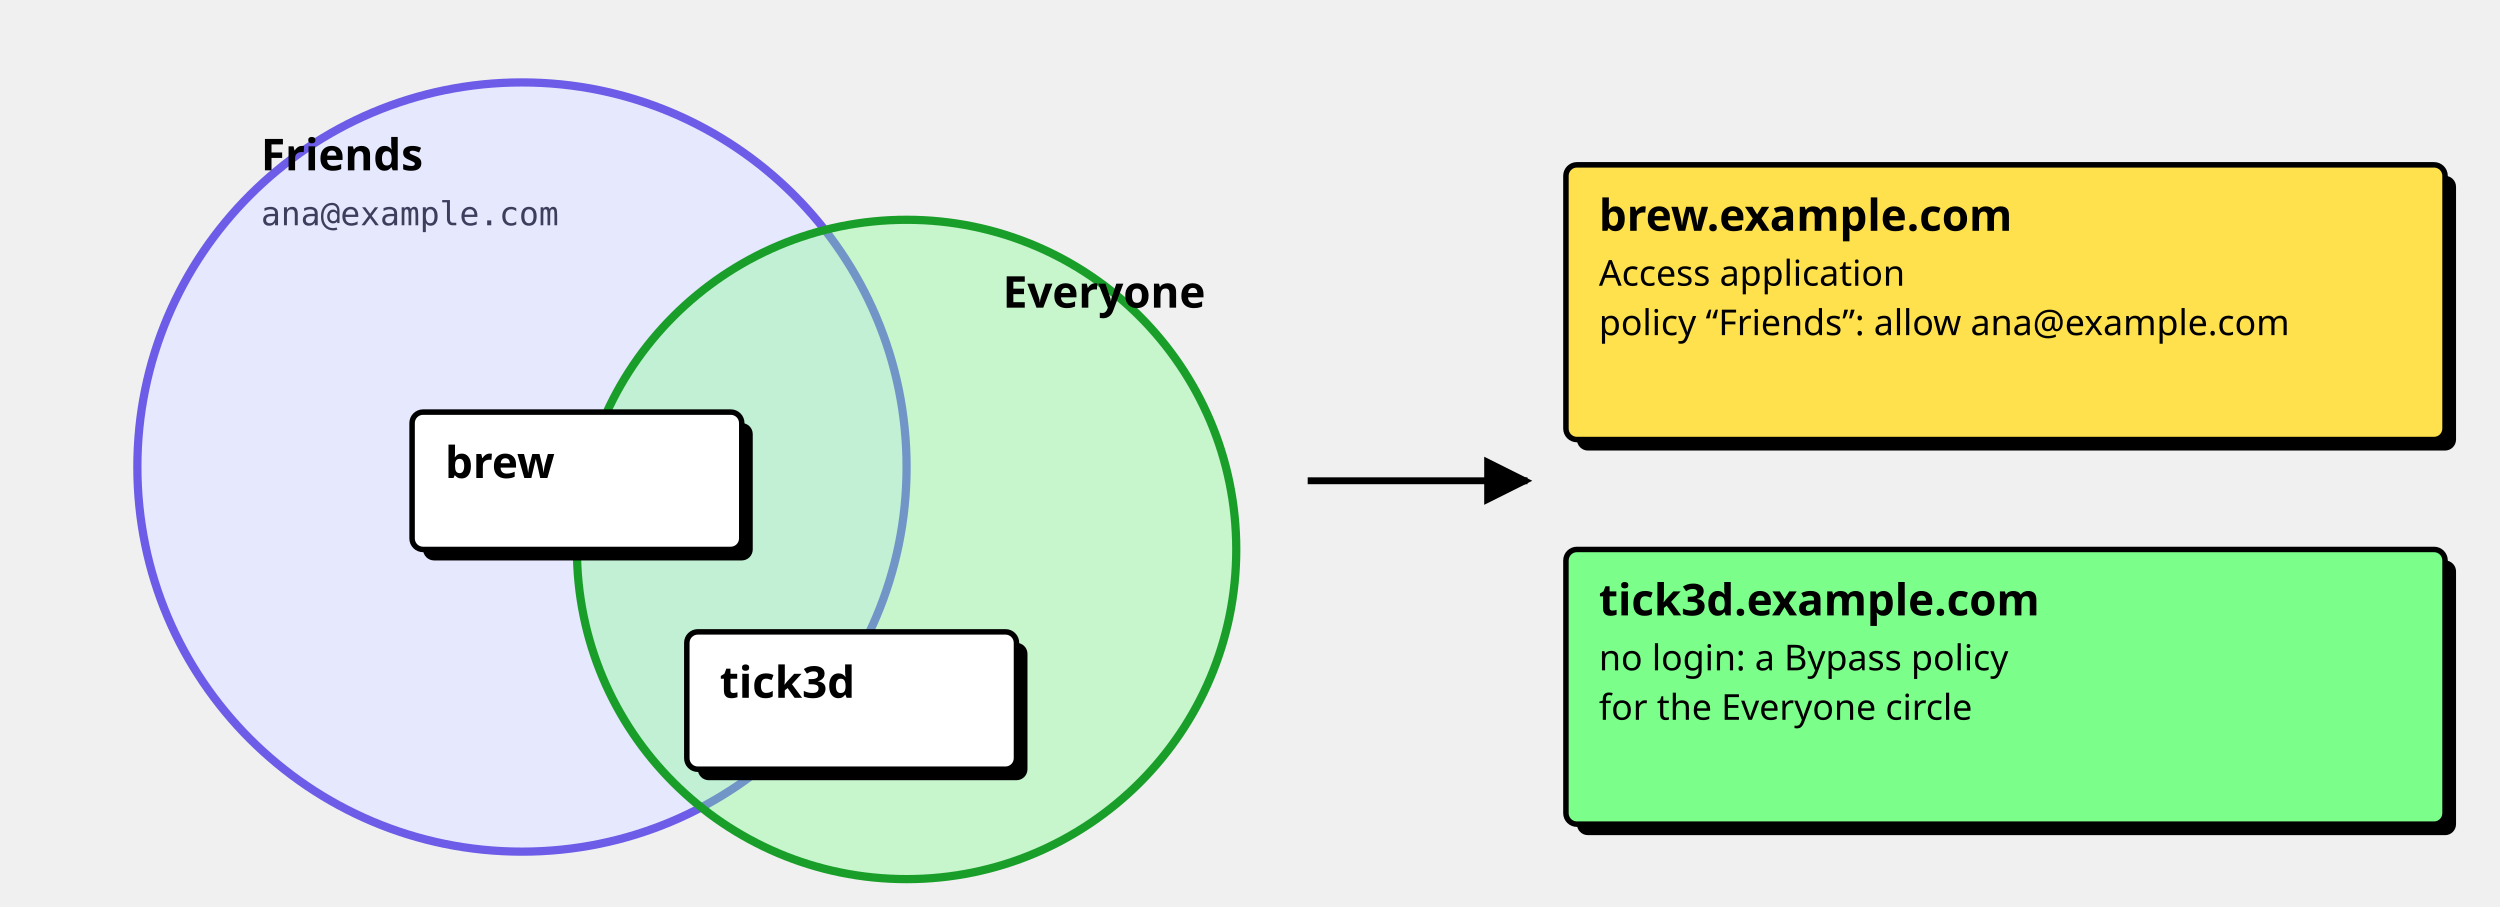
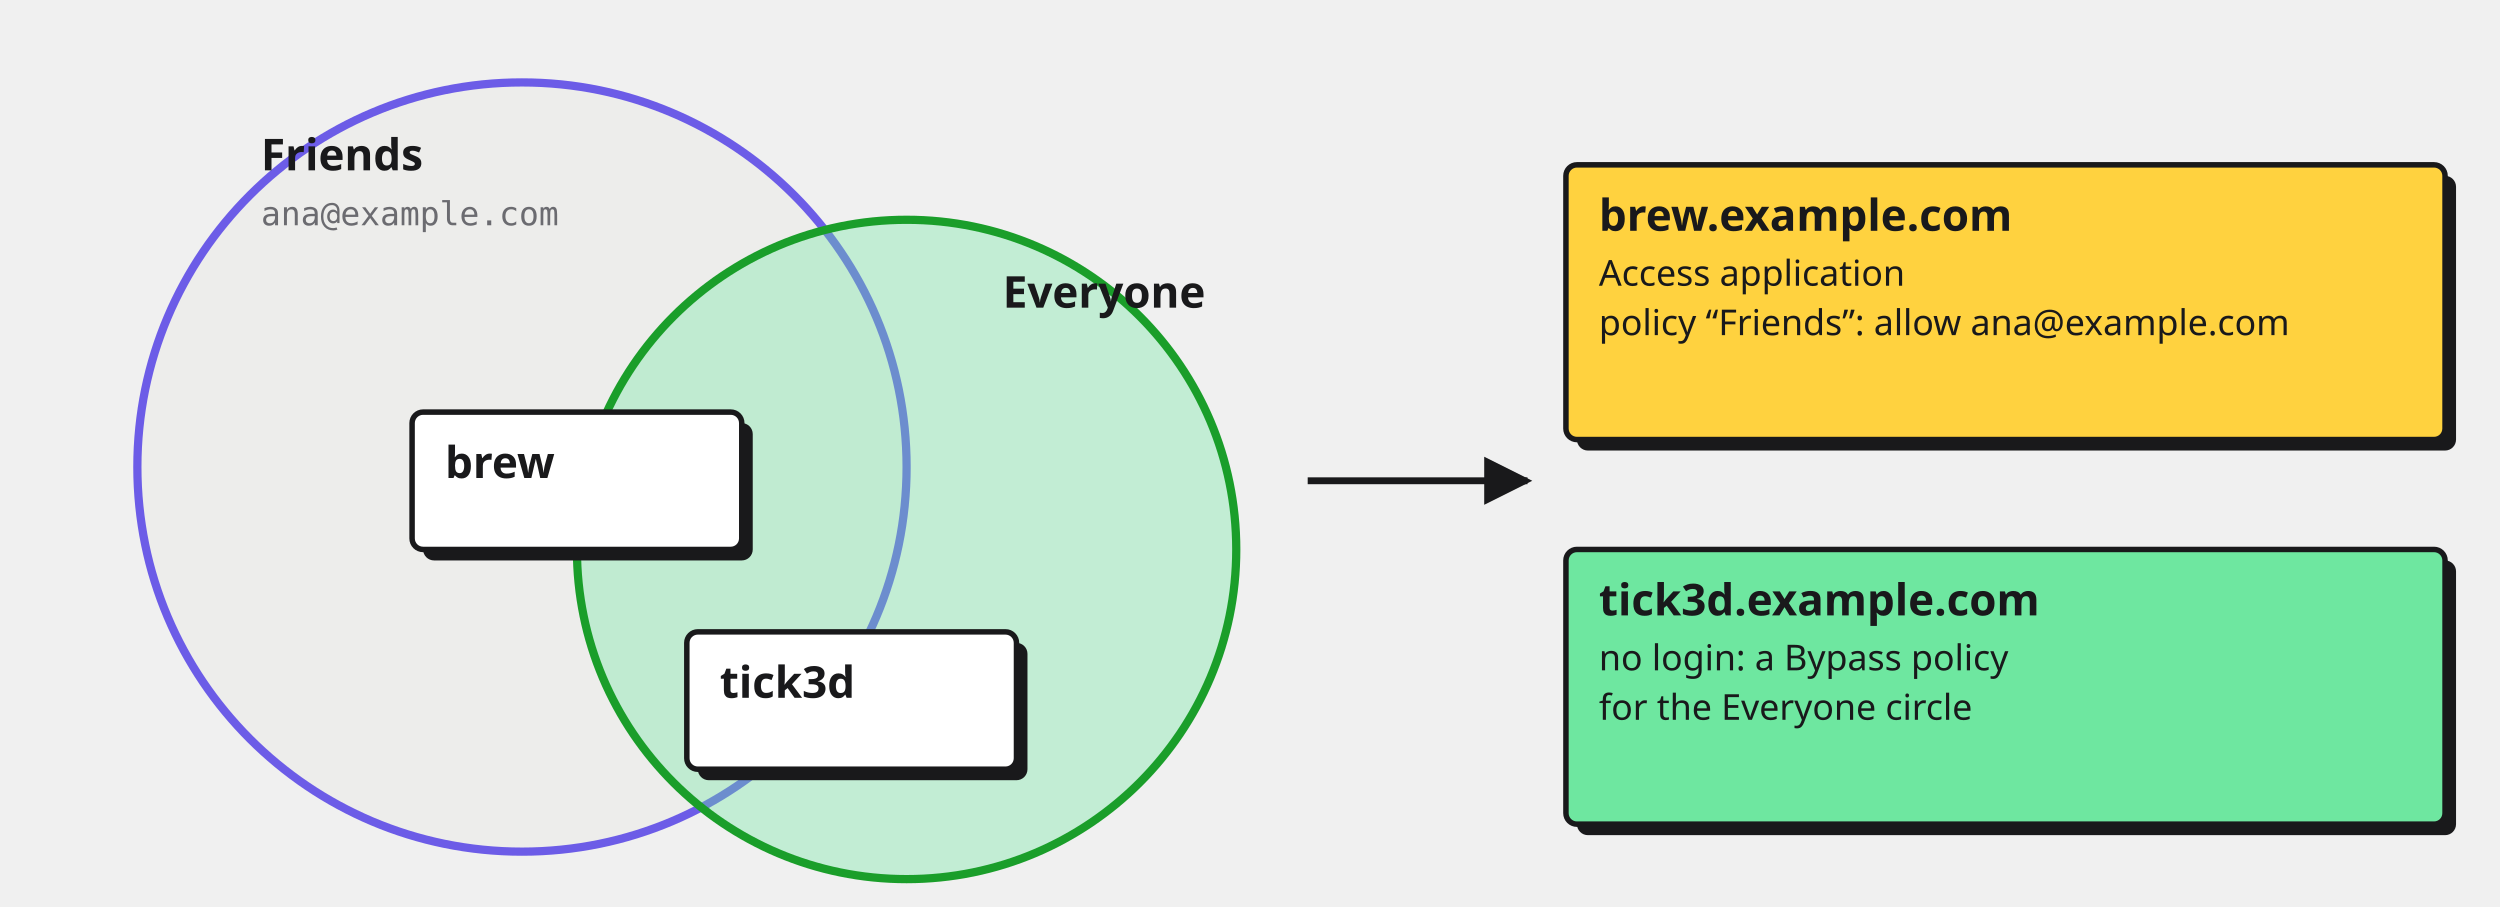
<svg xmlns="http://www.w3.org/2000/svg" viewBox="0 0 910 330" width="910" height="330" role="img" aria-label="Circles become Access policies: a card in the Friends circle gets an Access application that lets in ana@example.com; a card in Everyone opens with no login">
  <style>
-   text { font-family: "Bricolage Grotesque", system-ui, sans-serif; font-size: 15px; fill: #000; }
+   text { font-family: "Bricolage Grotesque", system-ui, sans-serif; font-size: 15px; fill: #19191b; }
  .t { font-weight: 800; font-size: 16px; }
-   .s { font-size: 13px; fill: #3d3d5c; }
-   .m { font-family: "JetBrains Mono", ui-monospace, monospace; font-size: 12px; fill: #3d3d5c; }
-   .box { fill: #fff; stroke: #000; stroke-width: 2; }
-   .shadow { fill: #000; }
-   .frame { fill: #f1f2ff; stroke: #000; stroke-width: 2; stroke-dasharray: 6 5; }
-   .yellow { fill: #ffe14d; } .green { fill: #7cff8a; } .pink { fill: #ff9eb0; } .blue { fill: #00b3ff; } .lilac { fill: #e4e7ff; }
-   .line { stroke: #000; stroke-width: 2.5; fill: none; }
+   .s { font-size: 13px; fill: #6b6b70; }
+   .m { font-family: "JetBrains Mono", ui-monospace, monospace; font-size: 12px; fill: #6b6b70; }
+   .box { fill: #fff; stroke: #19191b; stroke-width: 2; }
+   .shadow { fill: #19191b; }
+   .frame { fill: #f4f4f2; stroke: #19191b; stroke-width: 2; stroke-dasharray: 6 5; }
+   .yellow { fill: #ffd23f; } .green { fill: #6ee7a0; } .pink { fill: #ff9fb2; } .blue { fill: #5cc8ff; } .lilac { fill: #ececea; }
+   .line { stroke: #19191b; stroke-width: 2.5; fill: none; }
  .dash { stroke-dasharray: 7 5; }
-   .head { fill: #000; }
-   .on-color { fill: #000; }
-   @media (prefers-color-scheme: dark) {
-     text { fill: #f3f0ff; } .s, .m { fill: #bdb6e6; }
-     .box { fill: #262147; stroke: #f3f0ff; } .shadow { fill: #b9a8ff; }
-     .frame { fill: #1d1938; stroke: #f3f0ff; }
-     .line { stroke: #f3f0ff; } .head { fill: #f3f0ff; }
-     .on-color, .yellow + text, text.on-color { fill: #000; }
-     .lilac { fill: #15122b; }
-     .box.yellow { fill: #ffe14d; } .box.green { fill: #7cff8a; } .box.pink { fill: #ff9eb0; } .box.blue { fill: #00b3ff; }
-   }
+   .head { fill: #19191b; }
+   .on-color { fill: #19191b; }
</style>
  <defs>
    <marker id="arrow" viewBox="0 0 10 10" refX="9" refY="5" markerWidth="7" markerHeight="7" orient="auto-start-reverse">
      <path class="head" d="M0 0 L10 5 L0 10 z" />
    </marker>
  </defs>
  <circle class="lilac" cx="190" cy="170" r="140" style="stroke:#6c5ce7;stroke-width:3;fill-opacity:.9" />
-   <circle cx="330" cy="200" r="120" style="fill:#7cff8a;fill-opacity:.35;stroke:#1a9e2a;stroke-width:3" />
+   <circle cx="330" cy="200" r="120" style="fill:#6ee7a0;fill-opacity:.35;stroke:#1a9e2a;stroke-width:3" />
  <text class="t" x="95" y="62">Friends</text>
  <text class="m" x="95" y="82">ana@example.com</text>
  <text class="t" x="365" y="112">Everyone</text>
  <rect class="shadow" x="154" y="154" width="120" height="50" rx="4" />
  <rect class="box box" x="150" y="150" width="120" height="50" rx="4" style="stroke-width:2" />
  <text class="t" x="162" y="174">brew</text>
  <rect class="shadow" x="254" y="234" width="120" height="50" rx="4" />
  <rect class="box box" x="250" y="230" width="120" height="50" rx="4" style="stroke-width:2" />
  <text class="t" x="262" y="254">tick3d</text>
  <polyline class="line" points="476,175 556,175" marker-end="url(#arrow)" />
  <rect class="shadow" x="574" y="64" width="320" height="100" rx="4" />
  <rect class="box yellow" x="570" y="60" width="320" height="100" rx="4" style="stroke-width:2" />
  <text class="t on-color" x="582" y="84">brew.example.com</text>
  <text class="s on-color" x="582" y="104">Access application</text>
  <text class="s on-color" x="582" y="122">policy “Friends”: allow ana@example.com</text>
  <rect class="shadow" x="574" y="204" width="320" height="100" rx="4" />
  <rect class="box green" x="570" y="200" width="320" height="100" rx="4" style="stroke-width:2" />
  <text class="t on-color" x="582" y="224">tick3d.example.com</text>
  <text class="s on-color" x="582" y="244">no login: a Bypass policy</text>
  <text class="s on-color" x="582" y="262">for the Everyone circle</text>
</svg>
